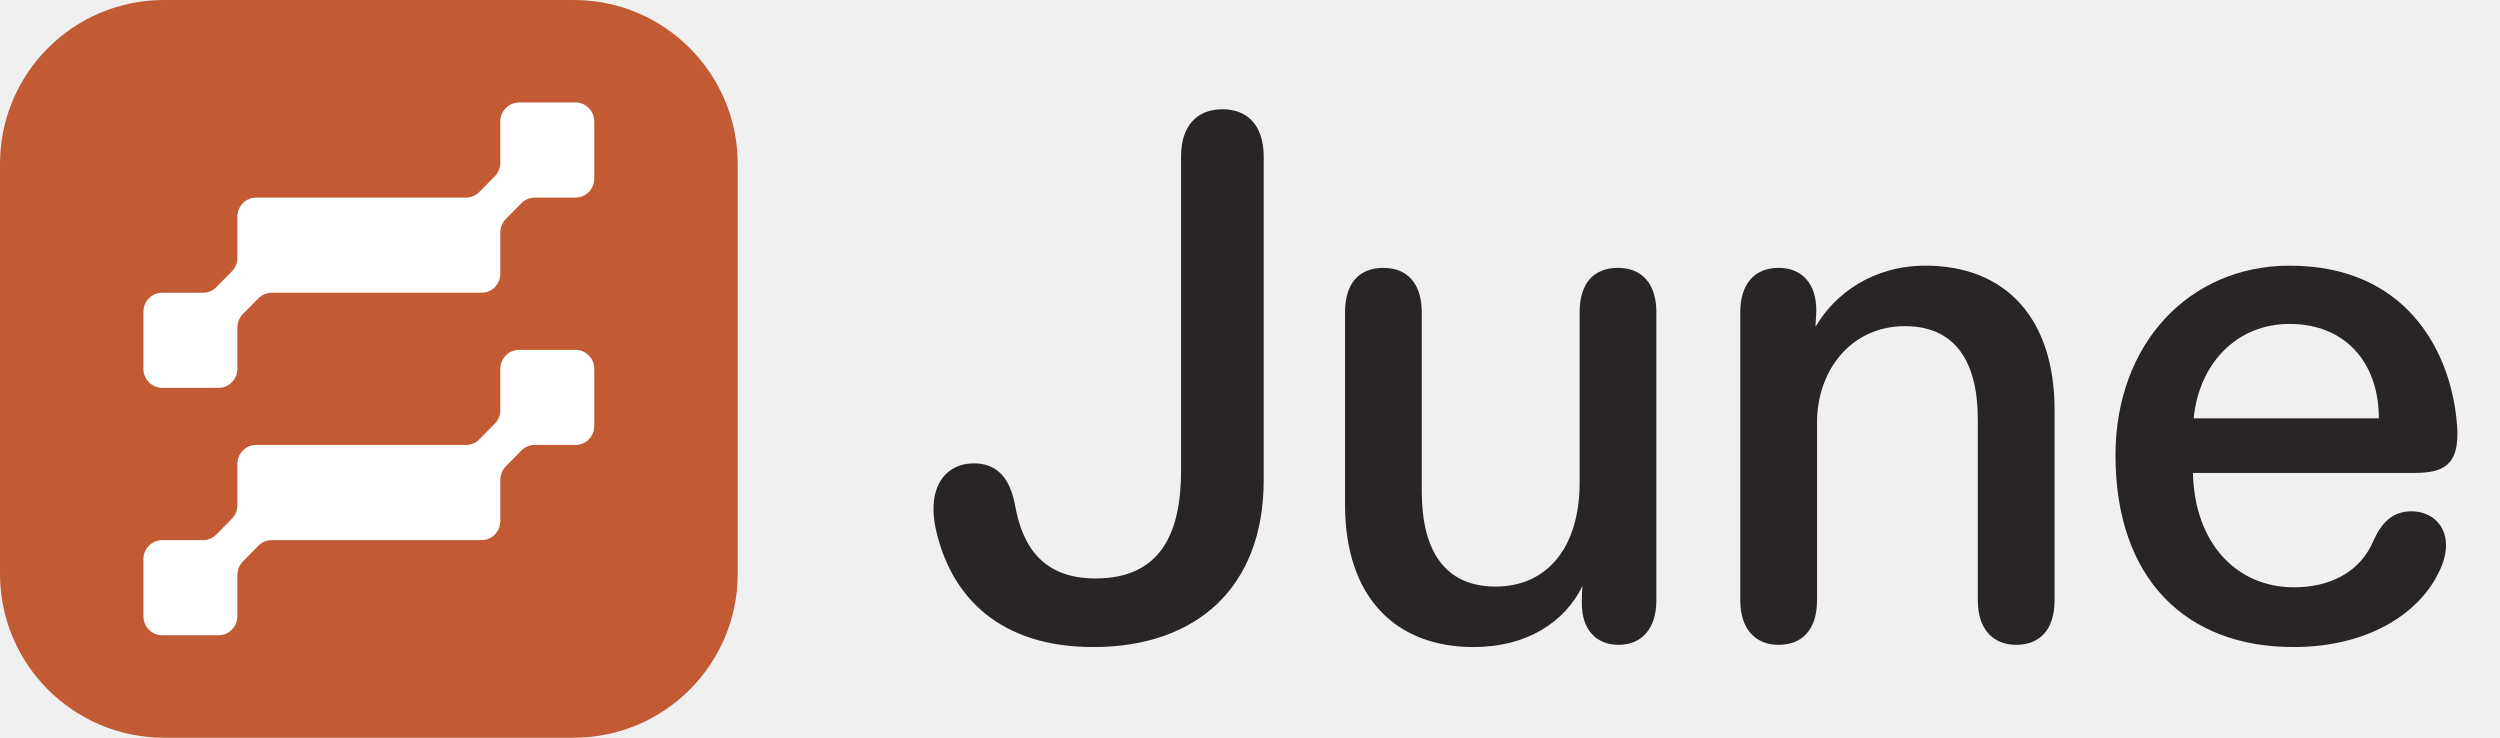
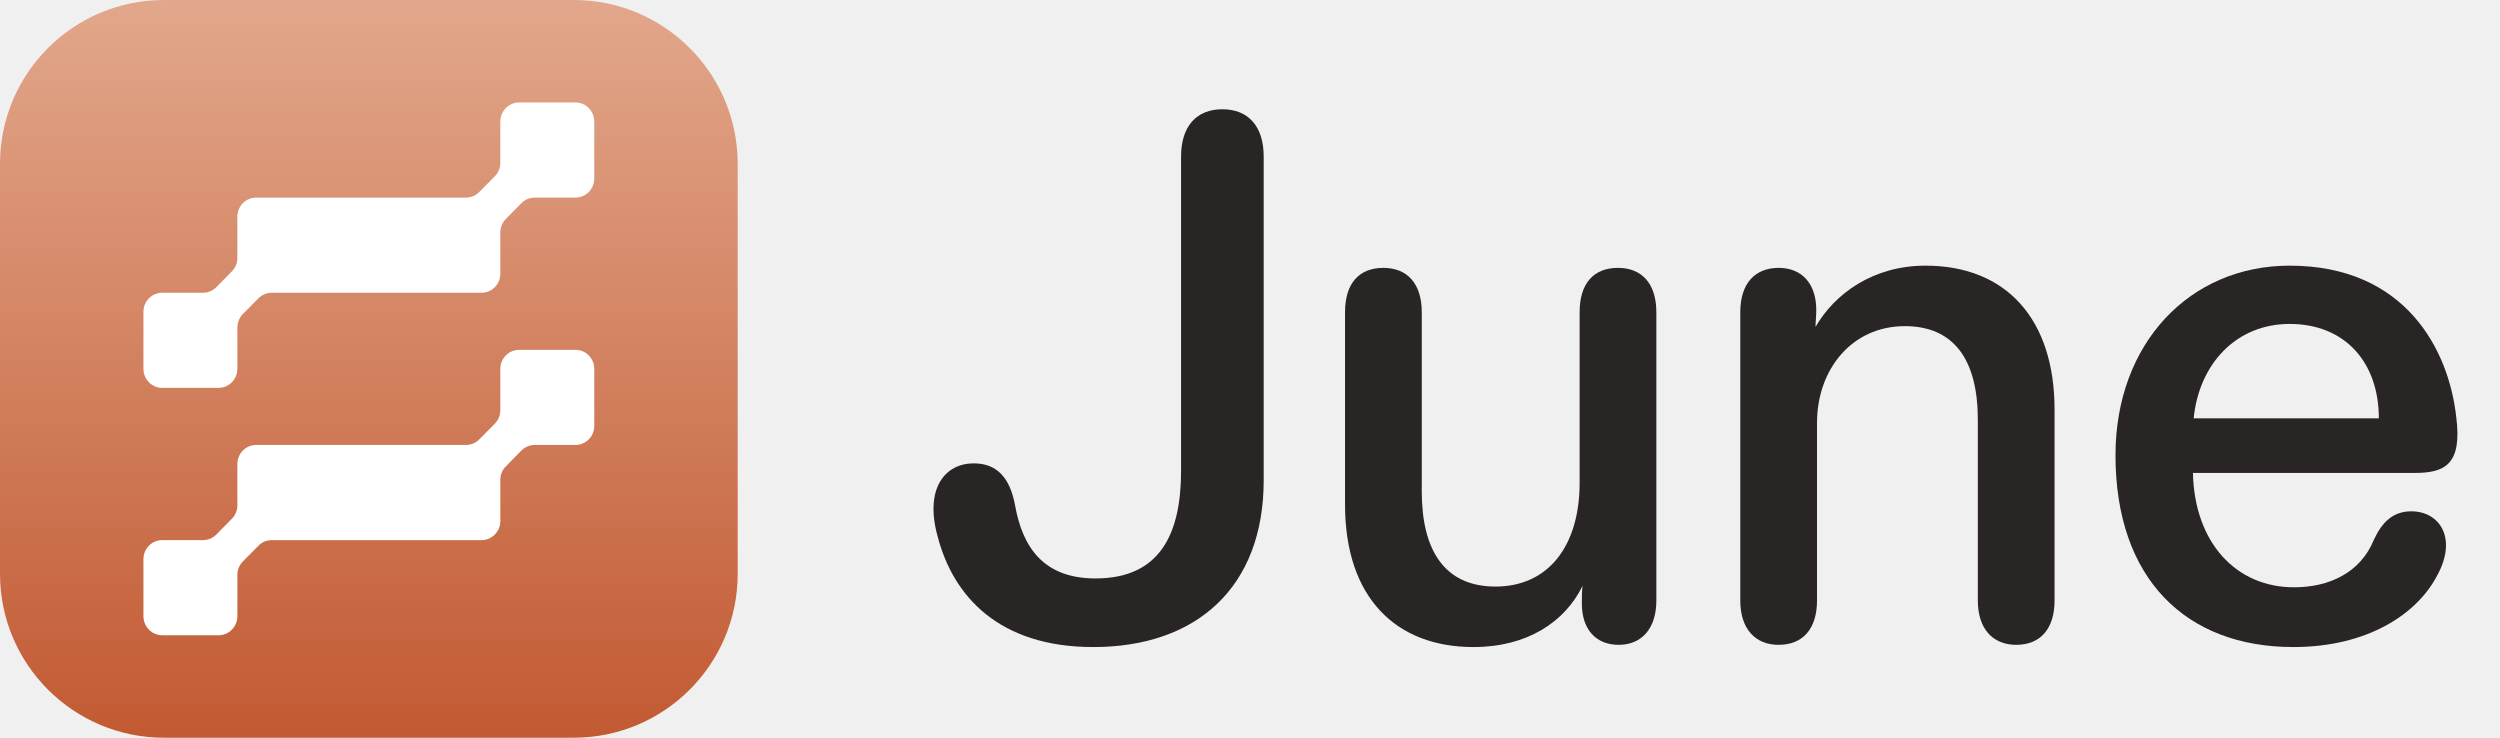
<svg xmlns="http://www.w3.org/2000/svg" width="61" height="18" viewBox="0 0 61 18" fill="none">
-   <path d="M55.956 15.788C53.346 15.788 51.618 14.132 51.618 11.108C51.618 8.39 53.419 6.482 55.867 6.482C58.693 6.482 59.755 8.534 59.934 10.19C60.078 11.342 59.647 11.54 58.908 11.54H53.508C53.544 13.232 54.553 14.33 55.974 14.33C56.839 14.33 57.594 13.97 57.919 13.178C58.117 12.746 58.386 12.476 58.837 12.476C59.52 12.476 59.971 13.124 59.467 14.042C58.98 14.978 57.775 15.788 55.956 15.788ZM53.526 10.208H58.044C58.044 8.84 57.217 7.904 55.867 7.904C54.553 7.904 53.653 8.894 53.526 10.208Z" fill="#292524" style="fill:#292524;fill-opacity:1;" />
-   <path d="M43.399 15.734C42.823 15.734 42.463 15.338 42.463 14.654V7.616C42.463 6.914 42.823 6.536 43.399 6.536C43.975 6.536 44.317 6.932 44.317 7.562C44.317 7.724 44.299 7.85 44.299 7.976C44.767 7.166 45.703 6.482 46.981 6.482C48.961 6.482 50.131 7.796 50.131 9.992V14.654C50.131 15.338 49.789 15.734 49.195 15.734C48.619 15.734 48.259 15.338 48.259 14.654V10.244C48.259 8.786 47.683 7.958 46.477 7.958C45.181 7.958 44.335 9.02 44.335 10.316V14.654C44.335 15.338 43.993 15.734 43.399 15.734Z" fill="#292524" style="fill:#292524;fill-opacity:1;" />
-   <path d="M35.951 15.788C34.061 15.788 32.819 14.582 32.819 12.314V7.616C32.819 6.914 33.161 6.536 33.755 6.536C34.331 6.536 34.691 6.914 34.691 7.616V11.99C34.691 13.43 35.249 14.312 36.491 14.312C37.751 14.312 38.543 13.358 38.543 11.774V7.616C38.543 6.914 38.885 6.536 39.479 6.536C40.055 6.536 40.415 6.914 40.415 7.616V14.654C40.415 15.338 40.055 15.734 39.497 15.734C38.939 15.734 38.597 15.356 38.597 14.726C38.597 14.564 38.597 14.42 38.615 14.294C38.183 15.176 37.265 15.788 35.951 15.788Z" fill="#292524" style="fill:#292524;fill-opacity:1;" />
-   <path d="M26.676 15.788C24.372 15.788 23.256 14.546 22.878 13.088C22.554 11.918 23.058 11.306 23.76 11.306C24.318 11.306 24.642 11.648 24.768 12.332C24.948 13.34 25.452 14.114 26.73 14.114C28.314 14.114 28.818 13.016 28.818 11.486V3.818C28.818 3.08 29.196 2.666 29.826 2.666C30.456 2.666 30.834 3.08 30.834 3.818V11.72C30.834 14.33 29.196 15.788 26.676 15.788Z" fill="#292524" style="fill:#292524;fill-opacity:1;" />
-   <rect width="18" height="18" rx="4" fill="#C25A33" style="fill:#C25A33;fill-opacity:1;" />
+   <path d="M55.956 15.788C53.346 15.788 51.618 14.132 51.618 11.108C51.618 8.39 53.419 6.482 55.867 6.482C58.693 6.482 59.755 8.534 59.934 10.19C60.078 11.342 59.647 11.54 58.908 11.54H53.508C53.544 13.232 54.553 14.33 55.974 14.33C56.839 14.33 57.594 13.97 57.919 13.178C58.117 12.746 58.386 12.476 58.837 12.476C59.52 12.476 59.971 13.124 59.467 14.042C58.98 14.978 57.775 15.788 55.956 15.788ZM53.526 10.208H58.044C58.044 8.84 57.217 7.904 55.867 7.904C54.553 7.904 53.653 8.894 53.526 10.208Z" fill="#292524" style="fill:#292524;fill:color(display-p3 0.161 0.145 0.141);fill-opacity:1;" />
+   <path d="M43.399 15.734C42.823 15.734 42.463 15.338 42.463 14.654V7.616C42.463 6.914 42.823 6.536 43.399 6.536C43.975 6.536 44.317 6.932 44.317 7.562C44.317 7.724 44.299 7.85 44.299 7.976C44.767 7.166 45.703 6.482 46.981 6.482C48.961 6.482 50.131 7.796 50.131 9.992V14.654C50.131 15.338 49.789 15.734 49.195 15.734C48.619 15.734 48.259 15.338 48.259 14.654V10.244C48.259 8.786 47.683 7.958 46.477 7.958C45.181 7.958 44.335 9.02 44.335 10.316V14.654C44.335 15.338 43.993 15.734 43.399 15.734Z" fill="#292524" style="fill:#292524;fill:color(display-p3 0.161 0.145 0.141);fill-opacity:1;" />
+   <path d="M35.951 15.788C34.061 15.788 32.819 14.582 32.819 12.314V7.616C32.819 6.914 33.161 6.536 33.755 6.536C34.331 6.536 34.691 6.914 34.691 7.616V11.99C34.691 13.43 35.249 14.312 36.491 14.312C37.751 14.312 38.543 13.358 38.543 11.774V7.616C38.543 6.914 38.885 6.536 39.479 6.536C40.055 6.536 40.415 6.914 40.415 7.616V14.654C40.415 15.338 40.055 15.734 39.497 15.734C38.939 15.734 38.597 15.356 38.597 14.726C38.597 14.564 38.597 14.42 38.615 14.294C38.183 15.176 37.265 15.788 35.951 15.788Z" fill="#292524" style="fill:#292524;fill:color(display-p3 0.161 0.145 0.141);fill-opacity:1;" />
+   <path d="M26.676 15.788C24.372 15.788 23.256 14.546 22.878 13.088C22.554 11.918 23.058 11.306 23.76 11.306C24.318 11.306 24.642 11.648 24.768 12.332C24.948 13.34 25.452 14.114 26.73 14.114C28.314 14.114 28.818 13.016 28.818 11.486V3.818C28.818 3.08 29.196 2.666 29.826 2.666C30.456 2.666 30.834 3.08 30.834 3.818V11.72C30.834 14.33 29.196 15.788 26.676 15.788Z" fill="#292524" style="fill:#292524;fill:color(display-p3 0.161 0.145 0.141);fill-opacity:1;" />
+   <rect width="18" height="18" rx="4" fill="url(#paint0_linear_515_1054)" />
  <path d="M14.042 8.536C14.295 8.536 14.5 8.744 14.5 9V10.393C14.5 10.649 14.295 10.857 14.042 10.857H13.046C12.925 10.857 12.808 10.906 12.722 10.993L12.343 11.378C12.257 11.465 12.208 11.583 12.208 11.706V12.714C12.208 12.971 12.003 13.179 11.75 13.179H6.63C6.508 13.179 6.391 13.227 6.306 13.315L5.926 13.699C5.84 13.786 5.792 13.904 5.792 14.027V15.036C5.792 15.292 5.586 15.5 5.333 15.5H3.958C3.705 15.5 3.5 15.292 3.5 15.036V13.643C3.5 13.386 3.705 13.179 3.958 13.179H4.954C5.075 13.179 5.192 13.13 5.278 13.043L5.657 12.658C5.743 12.571 5.792 12.453 5.792 12.33V11.321C5.792 11.065 5.997 10.857 6.25 10.857H11.37C11.492 10.857 11.609 10.808 11.694 10.721L12.074 10.337C12.16 10.25 12.208 10.132 12.208 10.008V9C12.208 8.744 12.414 8.536 12.667 8.536H14.042Z" fill="white" style="fill:white;fill-opacity:1;" />
  <path d="M14.042 2.5C14.295 2.5 14.5 2.708 14.5 2.964V4.357C14.5 4.614 14.295 4.821 14.042 4.821H13.046C12.925 4.821 12.808 4.87 12.722 4.957L12.343 5.342C12.257 5.429 12.208 5.547 12.208 5.67V6.679C12.208 6.935 12.003 7.143 11.75 7.143H6.63C6.508 7.143 6.391 7.192 6.306 7.279L5.926 7.663C5.84 7.75 5.792 7.869 5.792 7.992V9C5.792 9.256 5.586 9.464 5.333 9.464H3.958C3.705 9.464 3.5 9.256 3.5 9V7.607C3.5 7.351 3.705 7.143 3.958 7.143H4.954C5.075 7.143 5.192 7.094 5.278 7.007L5.657 6.622C5.743 6.535 5.792 6.417 5.792 6.294V5.286C5.792 5.029 5.997 4.821 6.25 4.821H11.37C11.492 4.821 11.609 4.772 11.694 4.685L12.074 4.301C12.16 4.214 12.208 4.096 12.208 3.973V2.964C12.208 2.708 12.414 2.5 12.667 2.5H14.042Z" fill="white" style="fill:white;fill-opacity:1;" />
+   <defs>
+     <linearGradient id="paint0_linear_515_1054" x1="9" y1="0" x2="9" y2="18" gradientUnits="userSpaceOnUse">
+       <stop stop-color="#E2A78B" style="stop-color:#E2A78B;stop-color:color(display-p3 0.886 0.655 0.545);stop-opacity:1;" />
+       <stop offset="1" stop-color="#C25A33" style="stop-color:#C25A33;stop-color:color(display-p3 0.761 0.353 0.2);stop-opacity:1;" />
+     </linearGradient>
+   </defs>
</svg>
